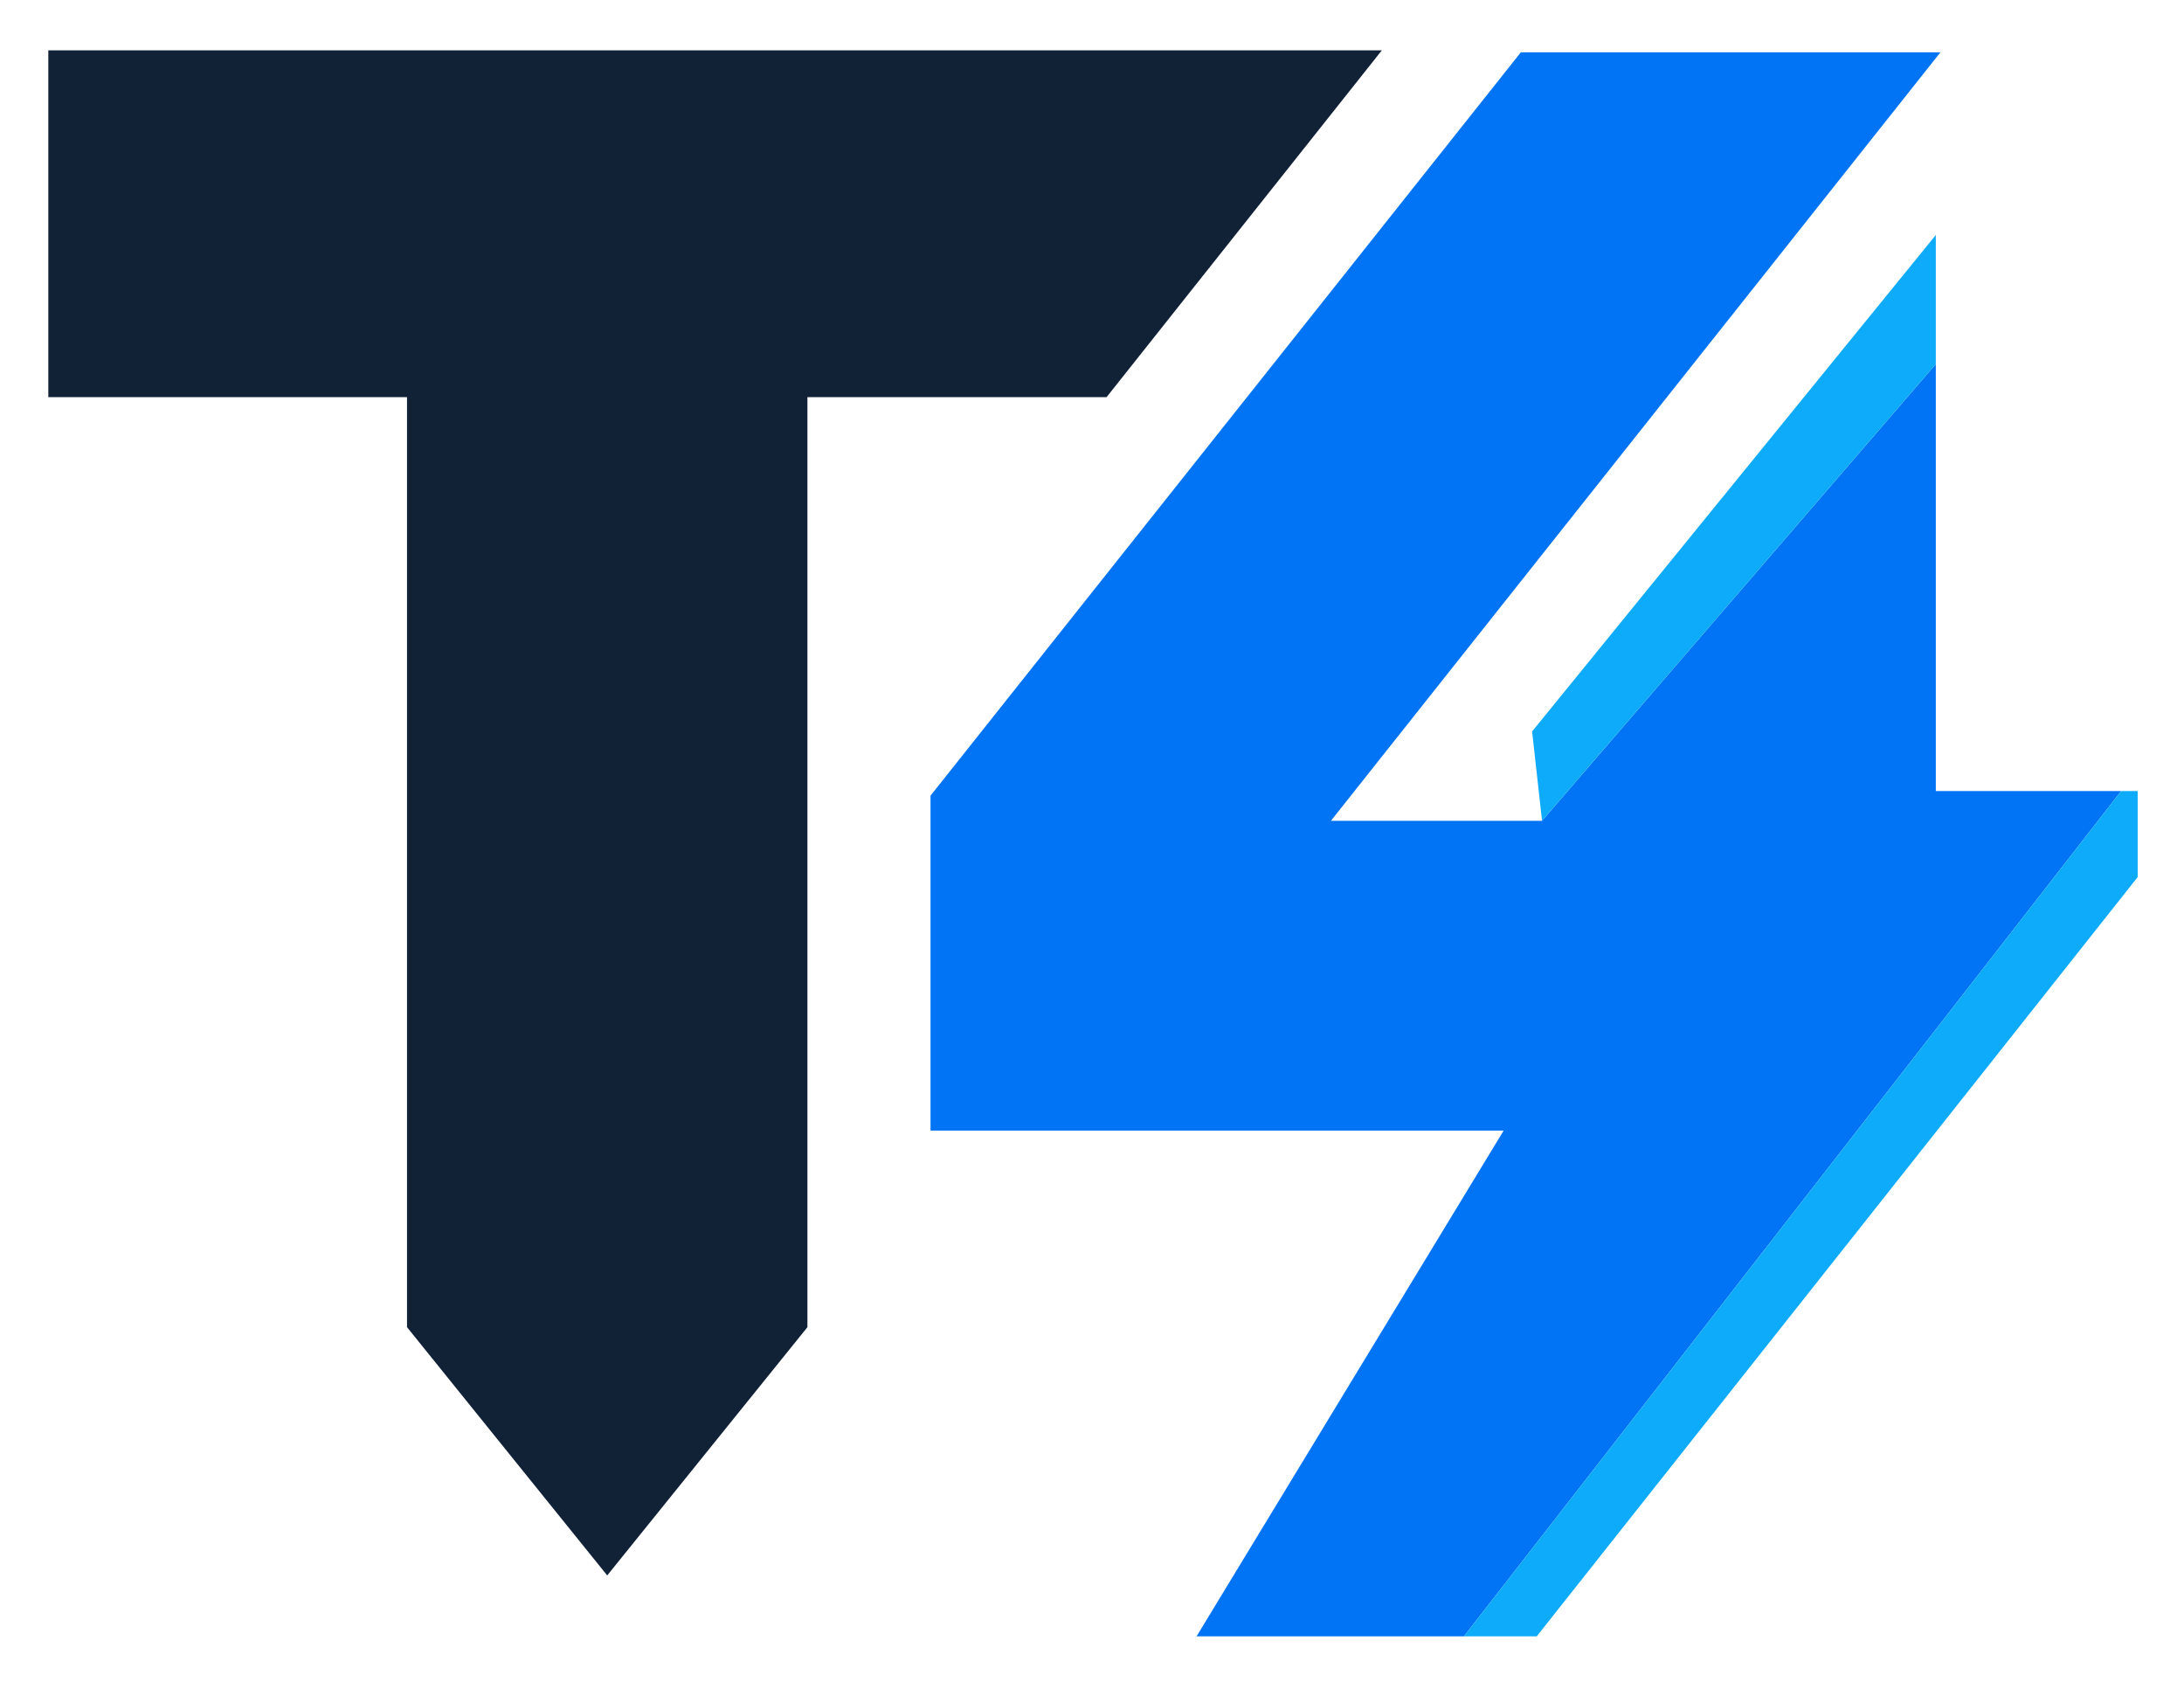
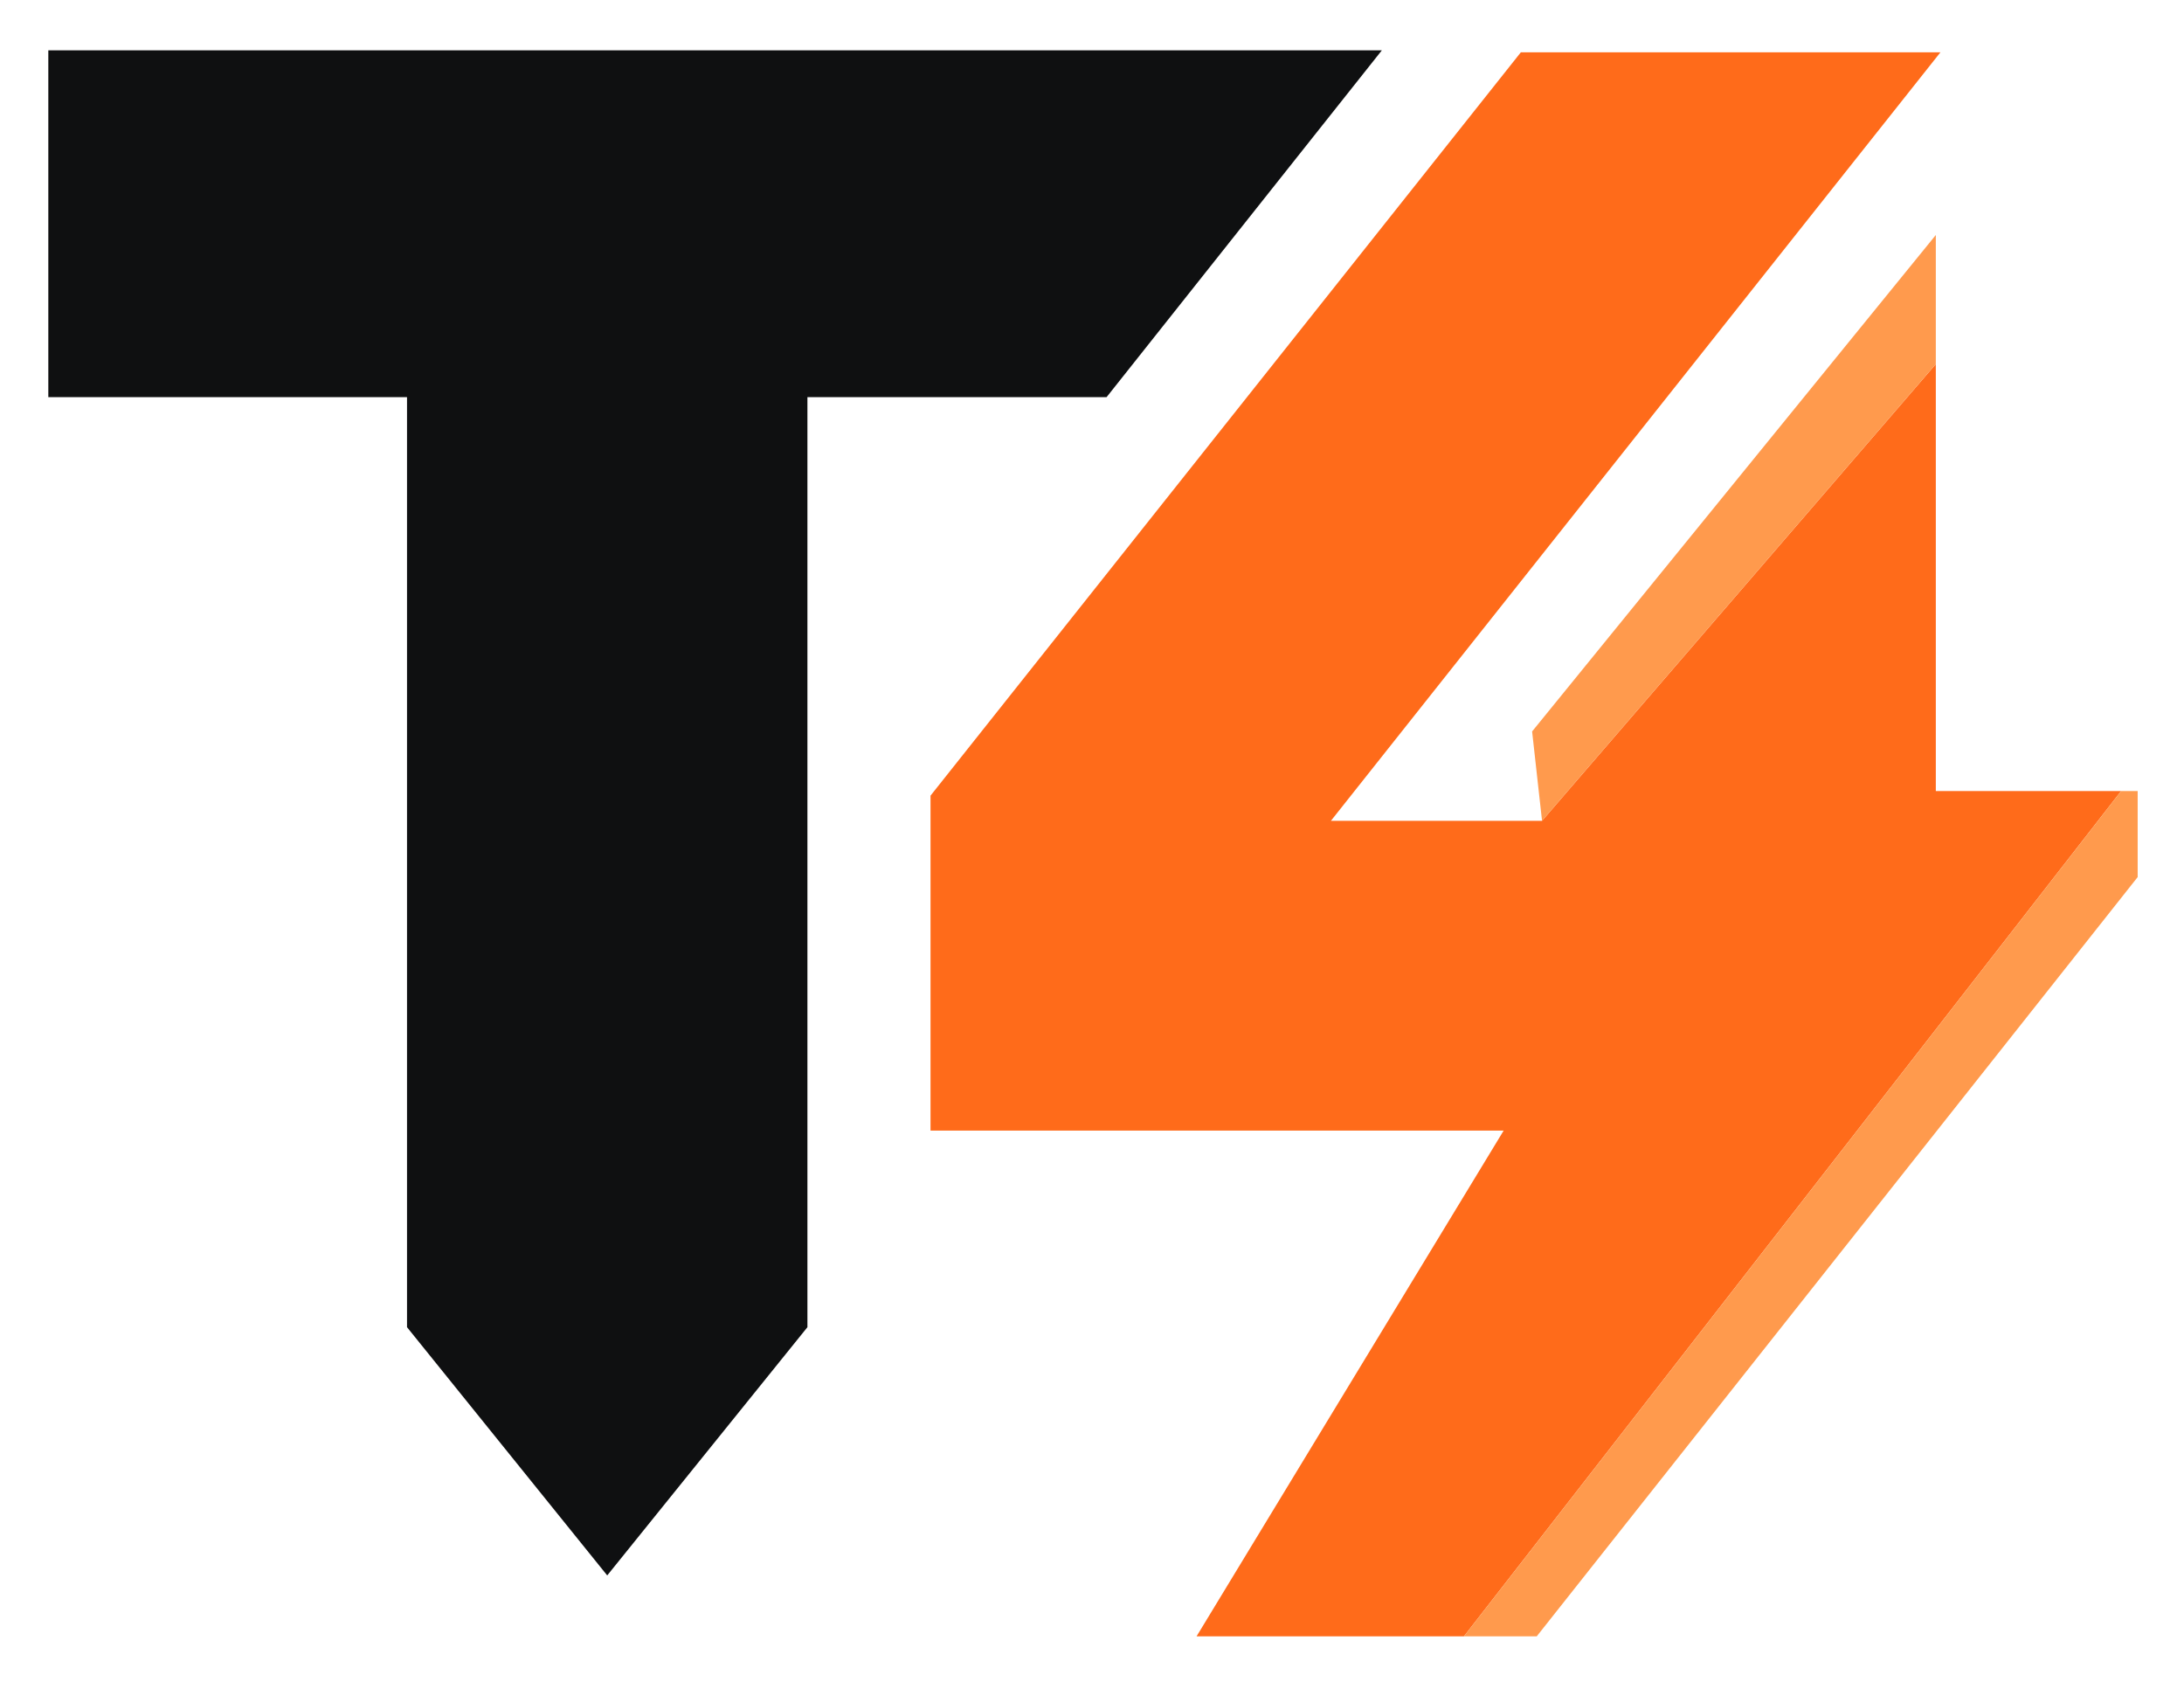
<svg xmlns="http://www.w3.org/2000/svg" viewBox="50 170 330 254">
-   <polygon fill="#112237" points="57.3,177.6 258.8,177.6 217.2,230 172,230 172,370.5 141.75,408 111.5,370.5 111.5,230 57.3,230" />
-   <polygon fill="#0174F6" points="279.8,177.9 343.2,177.9 251.1,294 283,294 342.5,225 342.5,289.5 370.5,289.5 271.2,417.2 230.8,417.2 277.2,340.8 190.6,340.8 190.6,290.2" />
-   <polygon fill="#0DABF9" points="342.5,205.5 342.5,225 283,294 281.5,280.5" />
-   <polygon fill="#0DABF9" points="370.5,289.5 373,289.5 373,302.5 282.2,417.2 271.2,417.2" />
+   <polygon fill="#0F1011" points="57.3,177.6 258.8,177.6 217.2,230 172,230 172,370.5 141.75,408 111.5,370.5 111.5,230 57.3,230" />
+   <polygon fill="#FF6B1A" points="279.8,177.9 343.2,177.9 251.1,294 283,294 342.5,225 342.5,289.5 370.5,289.5 271.2,417.2 230.8,417.2 277.2,340.8 190.6,340.8 190.6,290.2" />
+   <polygon fill="#FF9A4D" points="342.5,205.5 342.5,225 283,294 281.5,280.5" />
+   <polygon fill="#FF9A4D" points="370.5,289.5 373,289.5 373,302.5 282.2,417.2 271.2,417.2" />
</svg>
